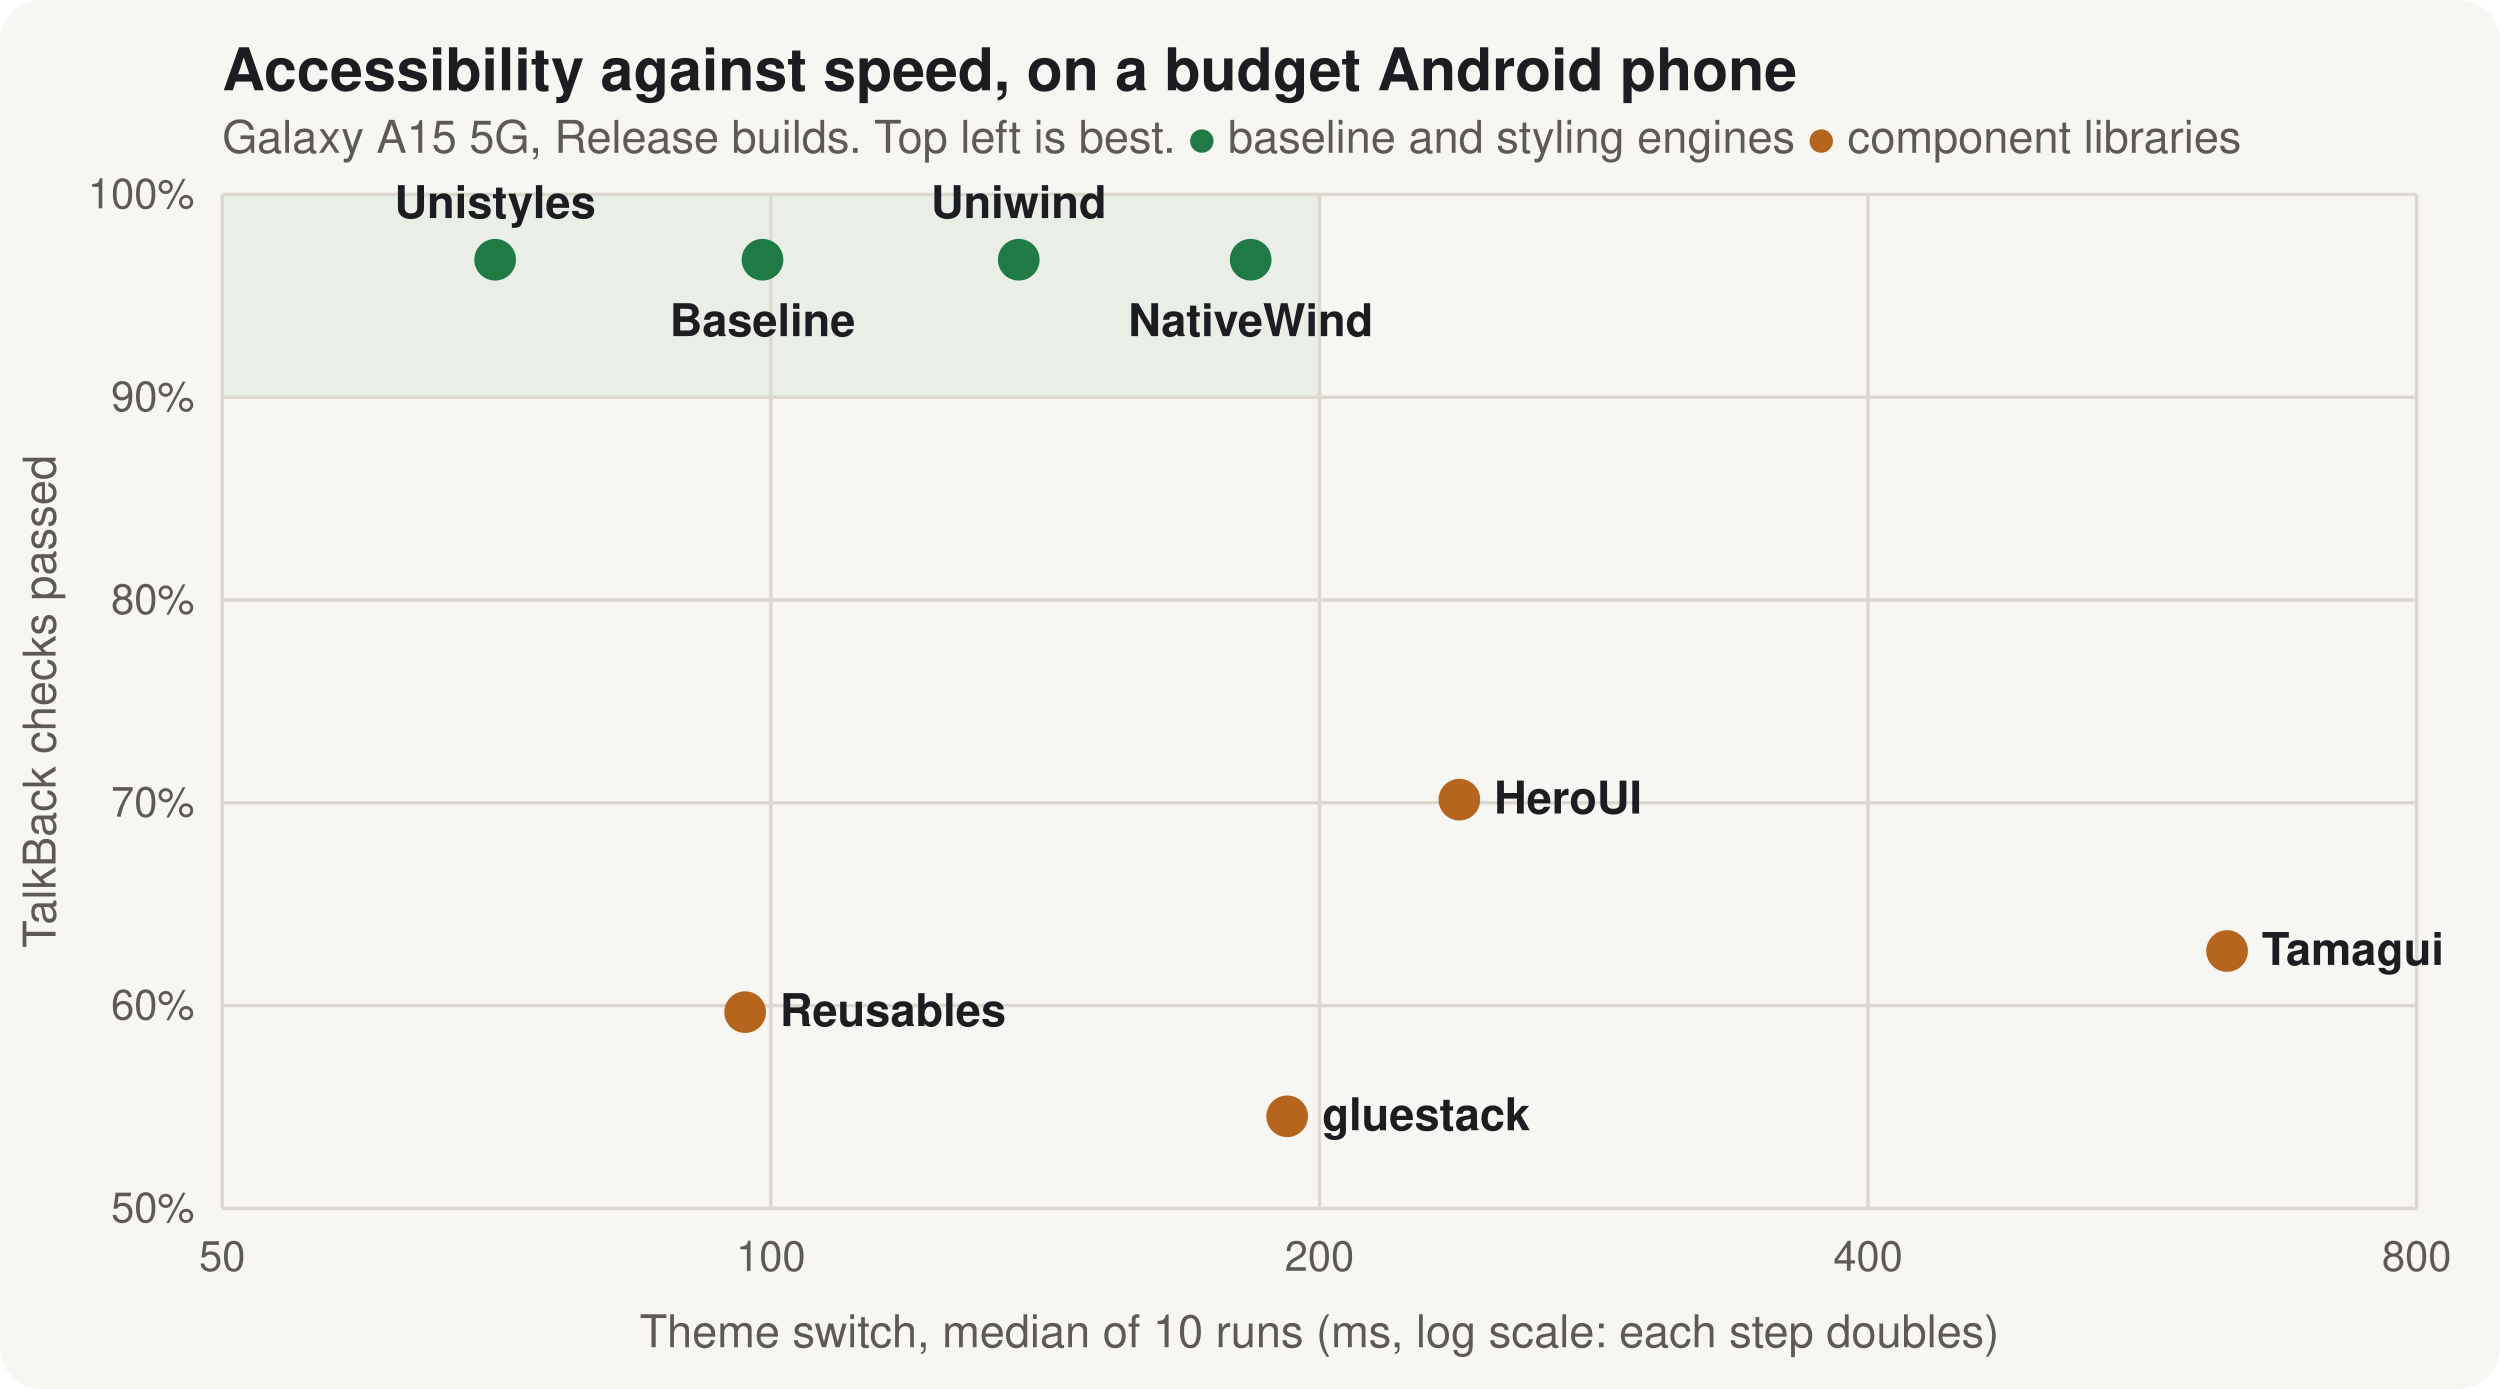
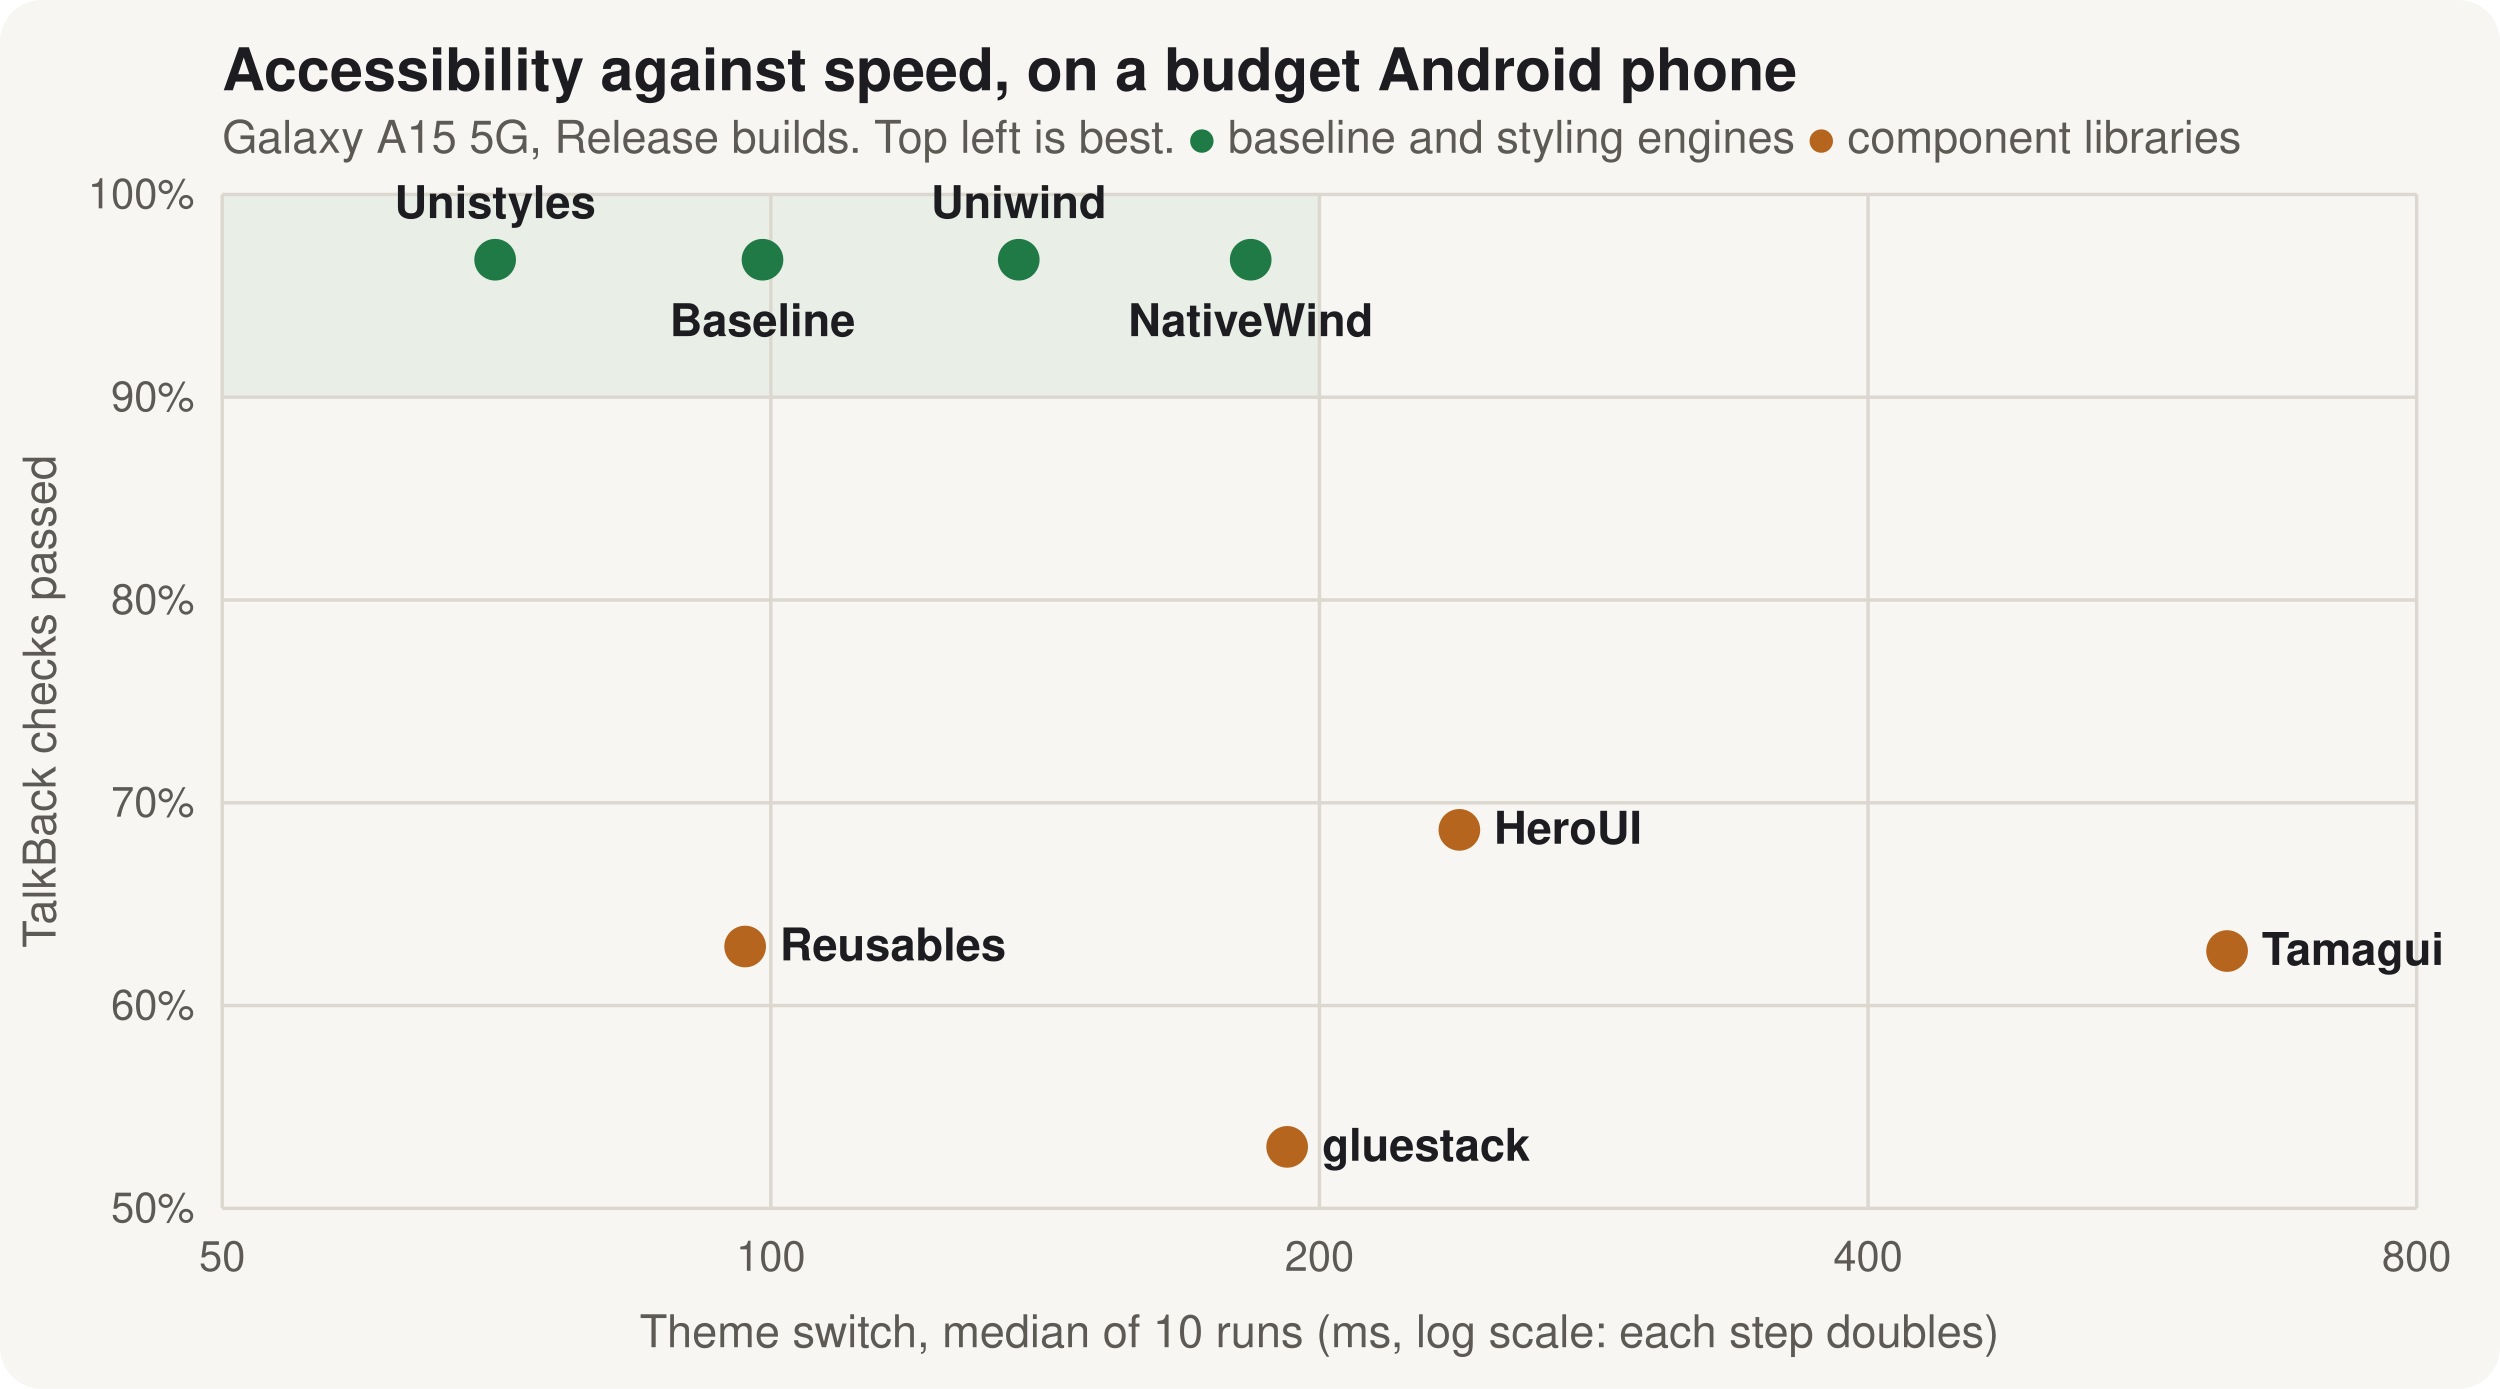
<svg xmlns="http://www.w3.org/2000/svg" viewBox="0 0 720 400" width="720" height="400" role="img" aria-labelledby="t d">
  <style>
svg { font: 13px -apple-system, BlinkMacSystemFont, "Segoe UI", Helvetica, Arial, sans-serif; }
.bg { fill: #f7f6f3; } .h { fill: #1d1d21; font-size: 17px; font-weight: 700; } .sub, .tick, .axis { fill: #5d5a55; } .tick { font-size: 12px; }
.grid { stroke: #dcd8d0; } .lbl { fill: #1d1d21; font-weight: 600; } .hand { fill: #1f7a45; } .kit { fill: #b5651d; } .zone { fill: #1f7a45; fill-opacity: .07; }
@media (prefers-color-scheme: dark) {
  .bg { fill: #151517; } .h, .lbl { fill: #ececee; } .sub, .tick, .axis { fill: #a3a09b; } .grid { stroke: #34343a; } .hand { fill: #7fd6a0; } .kit { fill: #e9a25f; } .zone { fill: #7fd6a0; }
}
</style>
  <rect width="720" height="400" rx="12" class="bg" />
  <rect x="64" y="56" width="316" height="58.4" class="zone" />
  <text x="64" y="26" class="h">Accessibility against speed, on a budget Android phone</text>
  <text x="64" y="44" class="sub">Galaxy A15 5G, Release builds. Top left is best. <tspan class="hand">●</tspan> baseline and styling engines  <tspan class="kit">●</tspan> component libraries</text>
  <line x1="64" x2="696" y1="348" y2="348" class="grid" />
  <text x="56" y="352" text-anchor="end" class="tick">50%</text>
  <line x1="64" x2="696" y1="289.6" y2="289.6" class="grid" />
  <text x="56" y="293.6" text-anchor="end" class="tick">60%</text>
  <line x1="64" x2="696" y1="231.2" y2="231.2" class="grid" />
  <text x="56" y="235.2" text-anchor="end" class="tick">70%</text>
  <line x1="64" x2="696" y1="172.8" y2="172.8" class="grid" />
  <text x="56" y="176.8" text-anchor="end" class="tick">80%</text>
  <line x1="64" x2="696" y1="114.4" y2="114.4" class="grid" />
  <text x="56" y="118.4" text-anchor="end" class="tick">90%</text>
  <line x1="64" x2="696" y1="56" y2="56" class="grid" />
  <text x="56" y="60" text-anchor="end" class="tick">100%</text>
  <line x1="64" x2="64" y1="56" y2="348" class="grid" />
  <text x="64" y="366" text-anchor="middle" class="tick">50</text>
  <line x1="222" x2="222" y1="56" y2="348" class="grid" />
  <text x="222" y="366" text-anchor="middle" class="tick">100</text>
  <line x1="380" x2="380" y1="56" y2="348" class="grid" />
  <text x="380" y="366" text-anchor="middle" class="tick">200</text>
  <line x1="538" x2="538" y1="56" y2="348" class="grid" />
  <text x="538" y="366" text-anchor="middle" class="tick">400</text>
  <line x1="696" x2="696" y1="56" y2="348" class="grid" />
  <text x="696" y="366" text-anchor="middle" class="tick">800</text>
  <circle cx="219.6" cy="74.8" r="6" class="hand" />
  <text x="219.6" y="96.8" text-anchor="middle" class="lbl">Baseline</text>
  <circle cx="142.6" cy="74.8" r="6" class="hand" />
  <text x="142.6" y="62.8" text-anchor="middle" class="lbl">Unistyles</text>
  <circle cx="293.4" cy="74.8" r="6" class="hand" />
  <text x="293.4" y="62.8" text-anchor="middle" class="lbl">Uniwind</text>
  <circle cx="360.2" cy="74.8" r="6" class="hand" />
  <text x="360.2" y="96.8" text-anchor="middle" class="lbl">NativeWind</text>
  <circle cx="641.4" cy="273.9" r="6" class="kit" />
  <text x="651.4" y="277.9" text-anchor="start" class="lbl">Tamagui</text>
-   <circle cx="370.7" cy="321.5" r="6" class="kit" />
-   <text x="380.7" y="325.5" text-anchor="start" class="lbl">gluestack</text>
-   <circle cx="420.3" cy="230.3" r="6" class="kit" />
-   <text x="430.3" y="234.3" text-anchor="start" class="lbl">HeroUI</text>
-   <circle cx="214.6" cy="291.5" r="6" class="kit" />
-   <text x="224.6" y="295.5" text-anchor="start" class="lbl">Reusables</text>
+   <circle cx="370.7" cy="330.3" r="6" class="kit" />
+   <text x="380.7" y="334.3" text-anchor="start" class="lbl">gluestack</text>
+   <circle cx="420.3" cy="239.0" r="6" class="kit" />
+   <text x="430.3" y="243.0" text-anchor="start" class="lbl">HeroUI</text>
+   <circle cx="214.6" cy="272.6" r="6" class="kit" />
+   <text x="224.6" y="276.6" text-anchor="start" class="lbl">Reusables</text>
  <text x="380" y="388" text-anchor="middle" class="axis">Theme switch, median of 10 runs (ms, log scale: each step doubles)</text>
  <text transform="translate(16 202) rotate(-90)" text-anchor="middle" class="axis">TalkBack checks passed</text>
</svg>
